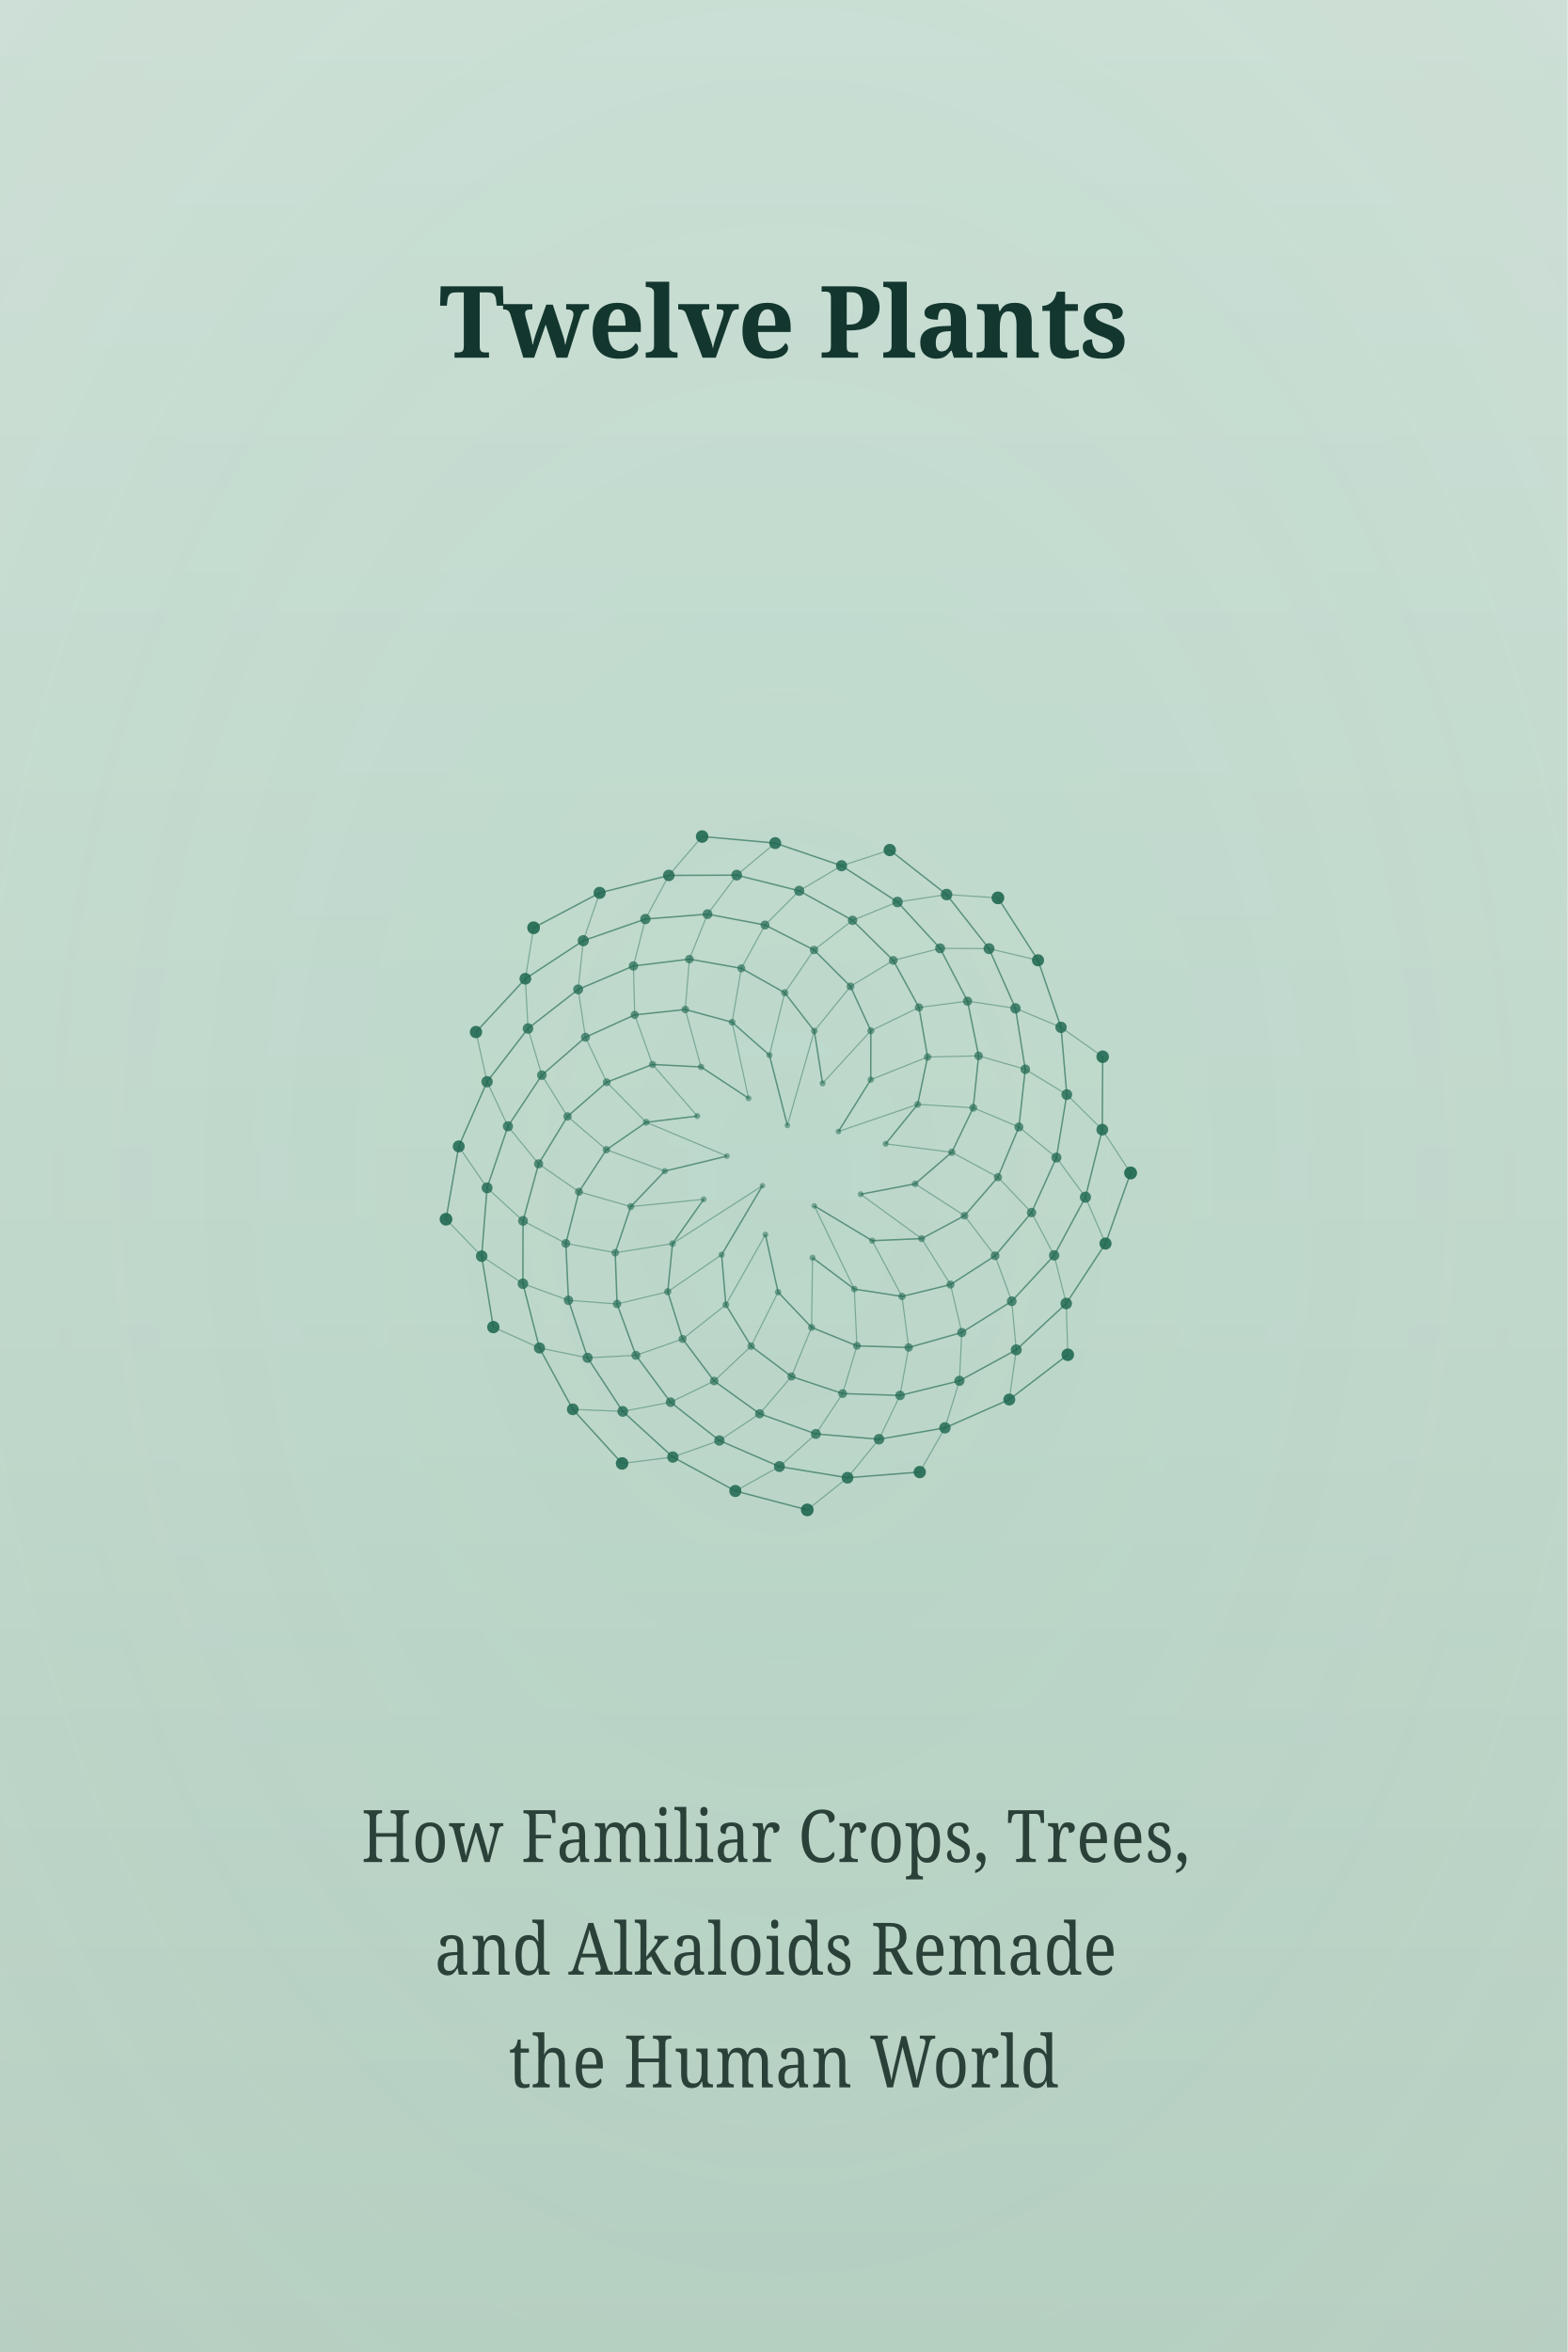
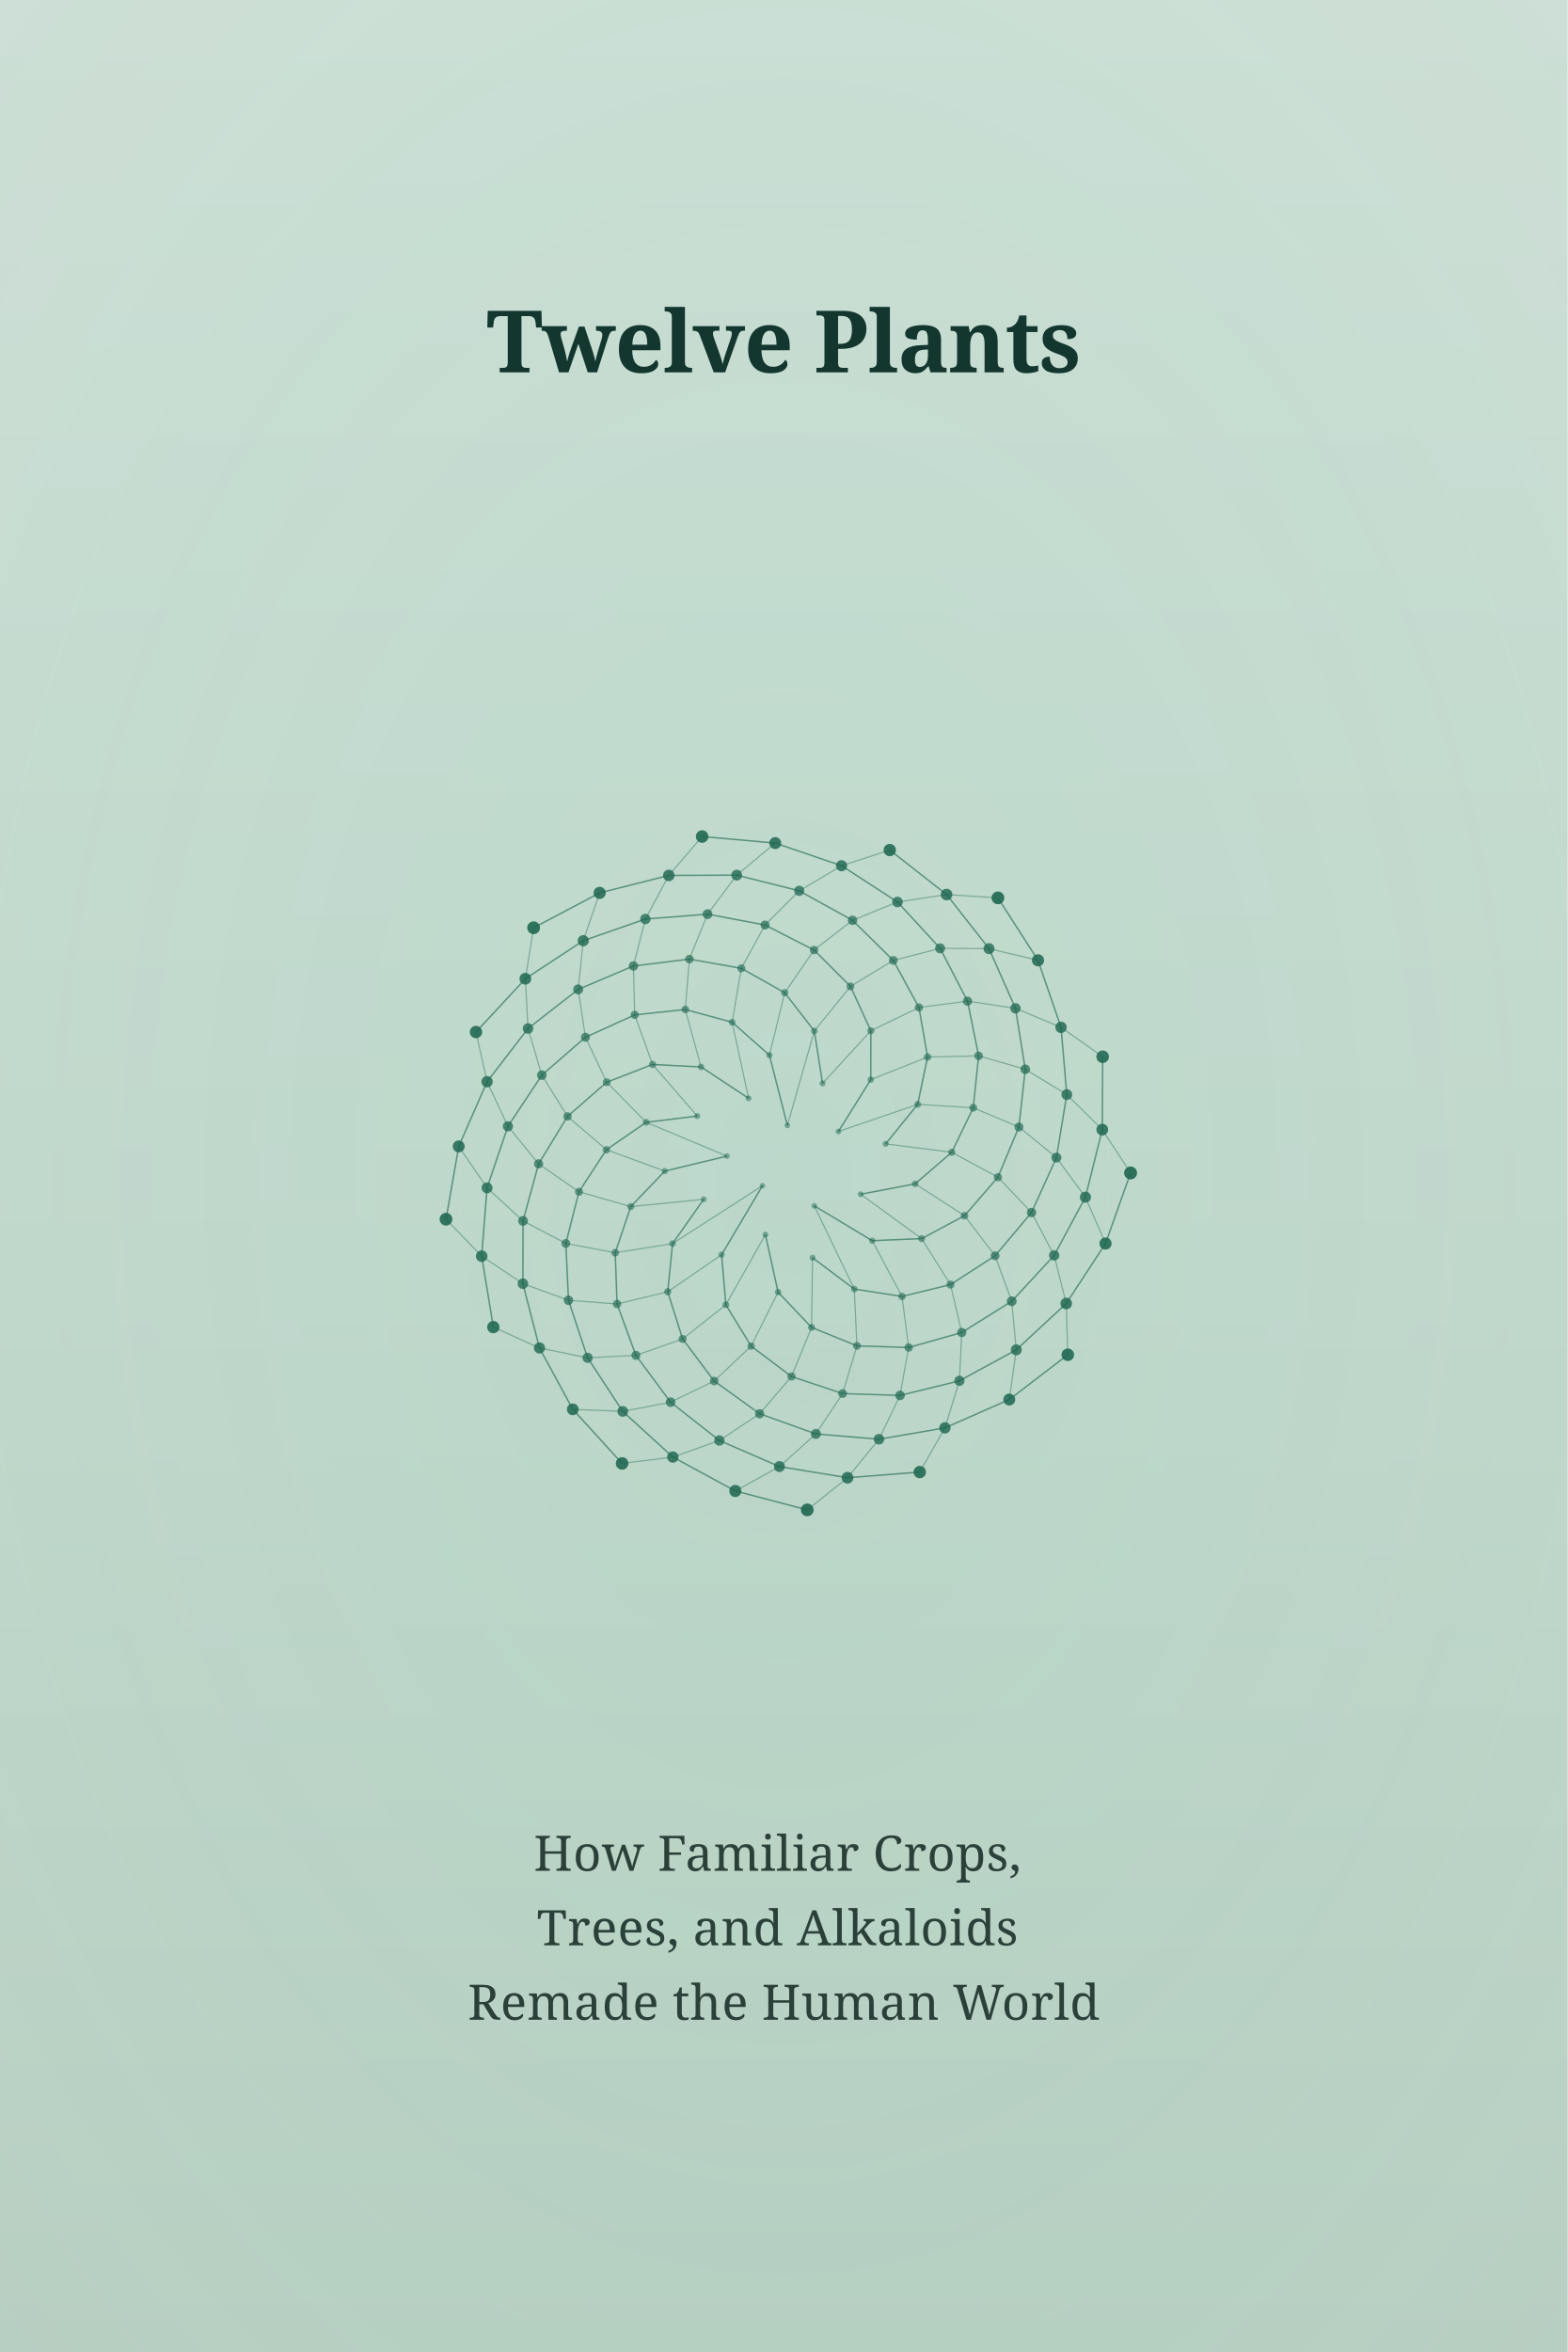
<svg xmlns="http://www.w3.org/2000/svg" viewBox="0 0 1600 2400" width="100%" height="100%">
  <defs>
    <linearGradient id="bg-twelve-plants" x1="0%" y1="0%" x2="0%" y2="100%">
      <stop offset="0%" stop-color="#cedfd6" />
      <stop offset="60%" stop-color="#c3d7cc" />
      <stop offset="100%" stop-color="#b8cfc2" />
    </linearGradient>
    <radialGradient id="halo-twelve-plants" cx="50%" cy="50%" r="75%">
      <stop offset="0%" stop-color="#34d399" stop-opacity="0.06" />
      <stop offset="55%" stop-color="#34d399" stop-opacity="0.03" />
      <stop offset="100%" stop-color="#34d399" stop-opacity="0.00" />
    </radialGradient>
  </defs>
  <rect width="1600" height="2400" fill="url(#bg-twelve-plants)" />
  <rect width="1600" height="2400" fill="url(#halo-twelve-plants)" />
  <g text-anchor="middle">
-     <text x="800" y="365" font-family="'Literata', Georgia, serif" font-size="102" font-weight="700" letter-spacing="-0.01em" fill="#13372f">Twelve Plants</text>
+     <text x="800" y="380" font-family="'Literata', Georgia, serif" font-size="88" font-weight="700" letter-spacing="-0.01em" fill="#13372f">Twelve Plants</text>
  </g>
  <g class="emblem-phyllotaxis" transform="translate(0, -210)">
    <circle cx="778.2" cy="1419.9" r="2.8" fill="#1d664f" opacity="0.45" />
    <circle cx="803.6" cy="1358.4" r="2.9" fill="#1d664f" opacity="0.46" />
    <circle cx="831.1" cy="1440.5" r="2.9" fill="#1d664f" opacity="0.46" />
    <circle cx="741.9" cy="1389.7" r="2.9" fill="#1d664f" opacity="0.46" />
    <circle cx="855.7" cy="1364.6" r="2.9" fill="#1d664f" opacity="0.47" />
    <circle cx="781.2" cy="1469.8" r="3.0" fill="#1d664f" opacity="0.47" />
    <circle cx="764.0" cy="1330.7" r="3.0" fill="#1d664f" opacity="0.47" />
    <circle cx="878.4" cy="1428.6" r="3.0" fill="#1d664f" opacity="0.47" />
    <circle cx="718.2" cy="1433.8" r="3.0" fill="#1d664f" opacity="0.48" />
    <circle cx="839.5" cy="1315.5" r="3.1" fill="#1d664f" opacity="0.48" />
    <circle cx="829.3" cy="1493.4" r="3.1" fill="#1d664f" opacity="0.48" />
    <circle cx="711.6" cy="1348.8" r="3.1" fill="#1d664f" opacity="0.49" />
    <circle cx="903.9" cy="1377.2" r="3.1" fill="#1d664f" opacity="0.49" />
    <circle cx="736.5" cy="1490.3" r="3.2" fill="#1d664f" opacity="0.49" />
    <circle cx="785.3" cy="1286.7" r="3.2" fill="#1d664f" opacity="0.50" />
    <circle cx="890.2" cy="1476.0" r="3.2" fill="#1d664f" opacity="0.50" />
    <circle cx="678.5" cy="1405.0" r="3.2" fill="#1d664f" opacity="0.50" />
    <circle cx="888.7" cy="1311.7" r="3.3" fill="#1d664f" opacity="0.51" />
    <circle cx="794.1" cy="1528.5" r="3.3" fill="#1d664f" opacity="0.51" />
    <circle cx="715.5" cy="1298.7" r="3.3" fill="#1d664f" opacity="0.51" />
    <circle cx="934.0" cy="1418.0" r="3.4" fill="#1d664f" opacity="0.52" />
    <circle cx="686.4" cy="1479.0" r="3.4" fill="#1d664f" opacity="0.52" />
    <circle cx="831.1" cy="1262.0" r="3.4" fill="#1d664f" opacity="0.52" />
    <circle cx="871.9" cy="1525.4" r="3.4" fill="#1d664f" opacity="0.52" />
    <circle cx="659.5" cy="1355.2" r="3.5" fill="#1d664f" opacity="0.53" />
    <circle cx="936.6" cy="1336.9" r="3.5" fill="#1d664f" opacity="0.53" />
    <circle cx="740.8" cy="1541.4" r="3.5" fill="#1d664f" opacity="0.53" />
    <circle cx="747.2" cy="1253.1" r="3.5" fill="#1d664f" opacity="0.54" />
    <circle cx="940.6" cy="1473.9" r="3.6" fill="#1d664f" opacity="0.54" />
    <circle cx="643.8" cy="1441.2" r="3.6" fill="#1d664f" opacity="0.54" />
    <circle cx="888.8" cy="1261.8" r="3.6" fill="#1d664f" opacity="0.55" />
    <circle cx="828.3" cy="1564.5" r="3.6" fill="#1d664f" opacity="0.55" />
    <circle cx="666.0" cy="1296.2" r="3.7" fill="#1d664f" opacity="0.55" />
    <circle cx="971.4" cy="1385.8" r="3.7" fill="#1d664f" opacity="0.56" />
    <circle cx="681.5" cy="1528.1" r="3.7" fill="#1d664f" opacity="0.56" />
    <circle cx="800.9" cy="1223.0" r="3.7" fill="#1d664f" opacity="0.56" />
    <circle cx="920.6" cy="1532.9" r="3.8" fill="#1d664f" opacity="0.56" />
    <circle cx="618.9" cy="1383.2" r="3.8" fill="#1d664f" opacity="0.57" />
    <circle cx="946.7" cy="1288.6" r="3.8" fill="#1d664f" opacity="0.57" />
    <circle cx="766.6" cy="1583.6" r="3.8" fill="#1d664f" opacity="0.57" />
    <circle cx="699.4" cy="1240.1" r="3.9" fill="#1d664f" opacity="0.58" />
    <circle cx="984.4" cy="1450.5" r="3.9" fill="#1d664f" opacity="0.58" />
    <circle cx="627.9" cy="1488.3" r="3.9" fill="#1d664f" opacity="0.58" />
    <circle cx="868.0" cy="1216.5" r="4.0" fill="#1d664f" opacity="0.59" />
    <circle cx="874.6" cy="1583.3" r="4.0" fill="#1d664f" opacity="0.59" />
    <circle cx="619.2" cy="1314.3" r="4.0" fill="#1d664f" opacity="0.59" />
    <circle cx="993.3" cy="1340.4" r="4.0" fill="#1d664f" opacity="0.60" />
    <circle cx="696.7" cy="1576.3" r="4.1" fill="#1d664f" opacity="0.60" />
    <circle cx="756.6" cy="1198.1" r="4.1" fill="#1d664f" opacity="0.60" />
    <circle cx="970.1" cy="1520.8" r="4.1" fill="#1d664f" opacity="0.61" />
    <circle cx="590.9" cy="1426.1" r="4.1" fill="#1d664f" opacity="0.61" />
    <circle cx="937.9" cy="1238.0" r="4.2" fill="#1d664f" opacity="0.61" />
    <circle cx="807.8" cy="1614.6" r="4.2" fill="#1d664f" opacity="0.61" />
    <circle cx="647.8" cy="1245.6" r="4.2" fill="#1d664f" opacity="0.62" />
    <circle cx="1018.5" cy="1411.2" r="4.2" fill="#1d664f" opacity="0.62" />
    <circle cx="629.8" cy="1540.6" r="4.3" fill="#1d664f" opacity="0.62" />
    <circle cx="830.8" cy="1179.4" r="4.3" fill="#1d664f" opacity="0.63" />
    <circle cx="927.4" cy="1585.0" r="4.3" fill="#1d664f" opacity="0.63" />
    <circle cx="579.2" cy="1349.2" r="4.3" fill="#1d664f" opacity="0.63" />
    <circle cx="998.8" cy="1287.4" r="4.4" fill="#1d664f" opacity="0.64" />
    <circle cx="728.9" cy="1619.2" r="4.4" fill="#1d664f" opacity="0.64" />
    <circle cx="703.6" cy="1188.7" r="4.4" fill="#1d664f" opacity="0.64" />
    <circle cx="1015.6" cy="1491.4" r="4.5" fill="#1d664f" opacity="0.65" />
    <circle cx="577.5" cy="1478.8" r="4.5" fill="#1d664f" opacity="0.65" />
    <circle cx="911.7" cy="1190.0" r="4.5" fill="#1d664f" opacity="0.65" />
    <circle cx="860.0" cy="1632.0" r="4.5" fill="#1d664f" opacity="0.65" />
    <circle cx="597.5" cy="1268.4" r="4.6" fill="#1d664f" opacity="0.66" />
    <circle cx="1039.9" cy="1360.0" r="4.6" fill="#1d664f" opacity="0.66" />
    <circle cx="649.0" cy="1593.0" r="4.6" fill="#1d664f" opacity="0.66" />
    <circle cx="780.8" cy="1153.9" r="4.6" fill="#1d664f" opacity="0.67" />
    <circle cx="981.6" cy="1569.7" r="4.7" fill="#1d664f" opacity="0.67" />
    <circle cx="549.7" cy="1397.6" r="4.7" fill="#1d664f" opacity="0.67" />
    <circle cx="987.5" cy="1231.6" r="4.7" fill="#1d664f" opacity="0.68" />
    <circle cx="775.3" cy="1652.6" r="4.7" fill="#1d664f" opacity="0.68" />
    <circle cx="646.5" cy="1195.7" r="4.8" fill="#1d664f" opacity="0.68" />
    <circle cx="1052.8" cy="1447.3" r="4.8" fill="#1d664f" opacity="0.69" />
    <circle cx="580.2" cy="1536.8" r="4.8" fill="#1d664f" opacity="0.69" />
    <circle cx="870.1" cy="1149.1" r="4.8" fill="#1d664f" opacity="0.69" />
    <circle cx="918.6" cy="1633.9" r="4.9" fill="#1d664f" opacity="0.70" />
    <circle cx="553.0" cy="1307.1" r="4.9" fill="#1d664f" opacity="0.70" />
    <circle cx="1046.4" cy="1301.1" r="4.9" fill="#1d664f" opacity="0.70" />
    <circle cx="684.4" cy="1640.8" r="4.9" fill="#1d664f" opacity="0.70" />
    <circle cx="722.1" cy="1142.8" r="5.0" fill="#1d664f" opacity="0.71" />
    <circle cx="1032.6" cy="1537.8" r="5.0" fill="#1d664f" opacity="0.71" />
    <circle cx="533.8" cy="1455.8" r="5.0" fill="#1d664f" opacity="0.71" />
    <circle cx="959.5" cy="1177.7" r="5.1" fill="#1d664f" opacity="0.72" />
    <circle cx="832.7" cy="1673.2" r="5.1" fill="#1d664f" opacity="0.72" />
    <circle cx="590.1" cy="1219.6" r="5.1" fill="#1d664f" opacity="0.72" />
    <circle cx="1078.2" cy="1391.2" r="5.1" fill="#1d664f" opacity="0.73" />
    <circle cx="599.7" cy="1595.5" r="5.2" fill="#1d664f" opacity="0.73" />
    <circle cx="815.7" cy="1119.0" r="5.2" fill="#1d664f" opacity="0.73" />
    <circle cx="979.2" cy="1619.0" r="5.2" fill="#1d664f" opacity="0.74" />
    <circle cx="518.4" cy="1359.3" r="5.2" fill="#1d664f" opacity="0.74" />
    <circle cx="1036.4" cy="1238.9" r="5.3" fill="#1d664f" opacity="0.74" />
    <circle cx="734.2" cy="1679.9" r="5.3" fill="#1d664f" opacity="0.74" />
    <circle cx="658.7" cy="1147.8" r="5.3" fill="#1d664f" opacity="0.75" />
    <circle cx="1075.9" cy="1491.0" r="5.3" fill="#1d664f" opacity="0.75" />
    <circle cx="533.7" cy="1519.9" r="5.4" fill="#1d664f" opacity="0.75" />
    <circle cx="916.0" cy="1130.4" r="5.4" fill="#1d664f" opacity="0.76" />
    <circle cx="897.1" cy="1678.6" r="5.4" fill="#1d664f" opacity="0.76" />
    <circle cx="538.9" cy="1259.5" r="5.4" fill="#1d664f" opacity="0.76" />
    <circle cx="1088.8" cy="1326.9" r="5.5" fill="#1d664f" opacity="0.77" />
    <circle cx="635.6" cy="1650.2" r="5.5" fill="#1d664f" opacity="0.77" />
    <circle cx="751.9" cy="1103.0" r="5.5" fill="#1d664f" opacity="0.77" />
    <circle cx="1037.2" cy="1587.4" r="5.6" fill="#1d664f" opacity="0.78" />
    <circle cx="497.1" cy="1422.1" r="5.6" fill="#1d664f" opacity="0.78" />
    <circle cx="1009.4" cy="1178.0" r="5.6" fill="#1d664f" opacity="0.78" />
    <circle cx="795.5" cy="1706.5" r="5.6" fill="#1d664f" opacity="0.79" />
    <circle cx="595.3" cy="1169.9" r="5.7" fill="#1d664f" opacity="0.79" />
    <circle cx="1107.8" cy="1431.6" r="5.7" fill="#1d664f" opacity="0.79" />
    <circle cx="550.6" cy="1585.5" r="5.7" fill="#1d664f" opacity="0.79" />
    <circle cx="858.9" cy="1093.4" r="5.7" fill="#1d664f" opacity="0.80" />
    <circle cx="964.4" cy="1667.0" r="5.8" fill="#1d664f" opacity="0.80" />
    <circle cx="497.1" cy="1313.8" r="5.8" fill="#1d664f" opacity="0.80" />
    <circle cx="1082.9" cy="1258.3" r="5.8" fill="#1d664f" opacity="0.81" />
    <circle cx="686.7" cy="1696.8" r="5.8" fill="#1d664f" opacity="0.81" />
    <circle cx="682.6" cy="1103.3" r="5.9" fill="#1d664f" opacity="0.81" />
    <circle cx="1088.2" cy="1540.1" r="5.9" fill="#1d664f" opacity="0.82" />
    <circle cx="491.6" cy="1491.8" r="5.9" fill="#1d664f" opacity="0.82" />
    <circle cx="966.1" cy="1122.8" r="5.9" fill="#1d664f" opacity="0.82" />
    <circle cx="865.0" cy="1717.9" r="6.0" fill="#1d664f" opacity="0.83" />
    <circle cx="536.2" cy="1208.7" r="6.0" fill="#1d664f" opacity="0.83" />
    <circle cx="1125.0" cy="1362.7" r="6.0" fill="#1d664f" opacity="0.83" />
    <circle cx="584.6" cy="1648.1" r="6.0" fill="#1d664f" opacity="0.83" />
    <circle cx="791.2" cy="1070.3" r="6.1" fill="#1d664f" opacity="0.84" />
    <circle cx="1030.1" cy="1638.1" r="6.1" fill="#1d664f" opacity="0.84" />
    <circle cx="468.2" cy="1379.8" r="6.1" fill="#1d664f" opacity="0.84" />
    <circle cx="1059.4" cy="1189.9" r="6.2" fill="#1d664f" opacity="0.85" />
    <circle cx="750.5" cy="1731.4" r="6.2" fill="#1d664f" opacity="0.85" />
    <circle cx="612.0" cy="1121.1" r="6.2" fill="#1d664f" opacity="0.85" />
    <circle cx="1128.3" cy="1478.9" r="6.2" fill="#1d664f" opacity="0.86" />
    <circle cx="503.5" cy="1564.2" r="6.3" fill="#1d664f" opacity="0.86" />
    <circle cx="908.1" cy="1077.4" r="6.3" fill="#1d664f" opacity="0.86" />
    <circle cx="938.7" cy="1712.1" r="6.3" fill="#1d664f" opacity="0.87" />
    <circle cx="485.8" cy="1263.1" r="6.3" fill="#1d664f" opacity="0.87" />
    <circle cx="1125.4" cy="1288.3" r="6.4" fill="#1d664f" opacity="0.87" />
    <circle cx="634.9" cy="1703.3" r="6.4" fill="#1d664f" opacity="0.88" />
    <circle cx="716.6" cy="1063.6" r="6.4" fill="#1d664f" opacity="0.88" />
    <circle cx="1089.8" cy="1592.4" r="6.4" fill="#1d664f" opacity="0.88" />
    <circle cx="455.2" cy="1454.1" r="6.5" fill="#1d664f" opacity="0.88" />
    <circle cx="1018.5" cy="1126.2" r="6.5" fill="#1d664f" opacity="0.89" />
    <circle cx="823.9" cy="1750.7" r="6.5" fill="#1d664f" opacity="0.89" />
    <circle cx="544.6" cy="1156.7" r="6.5" fill="#1d664f" opacity="0.89" />
    <circle cx="1153.9" cy="1406.9" r="6.6" fill="#1d664f" opacity="0.90" />
    <polyline points="778.2,1419.9 736.5,1490.3 740.8,1541.4 766.6,1583.6 807.8,1614.6 860.0,1632.0 918.6,1633.9 979.2,1619.0 1037.2,1587.4 1088.2,1540.1 1128.3,1478.9 1153.9,1406.9" stroke="#1d664f" stroke-width="1.5" fill="none" opacity="0.62" />
    <polyline points="803.6,1358.4 785.3,1286.7 747.2,1253.1 699.4,1240.1 647.8,1245.6 597.5,1268.4 553.0,1307.1 518.4,1359.3 497.1,1422.1 491.6,1491.8 503.5,1564.2" stroke="#1d664f" stroke-width="1.5" fill="none" opacity="0.62" />
    <polyline points="831.1,1440.5 890.2,1476.0 940.6,1473.9 984.4,1450.5 1018.5,1411.2 1039.9,1360.0 1046.4,1301.1 1036.4,1238.9 1009.4,1178.0 966.1,1122.8 908.1,1077.4" stroke="#1d664f" stroke-width="1.5" fill="none" opacity="0.62" />
    <polyline points="741.9,1389.7 678.5,1405.0 643.8,1441.2 627.9,1488.3 629.8,1540.6 649.0,1593.0 684.4,1640.8 734.2,1679.9 795.5,1706.5 865.0,1717.9 938.7,1712.1" stroke="#1d664f" stroke-width="1.5" fill="none" opacity="0.62" />
    <polyline points="855.7,1364.6 888.7,1311.7 888.8,1261.8 868.0,1216.5 830.8,1179.4 780.8,1153.9 722.1,1142.8 658.7,1147.8 595.3,1169.9 536.2,1208.7 485.8,1263.1" stroke="#1d664f" stroke-width="1.5" fill="none" opacity="0.62" />
    <polyline points="781.2,1469.8 794.1,1528.5 828.3,1564.5 874.6,1583.3 927.4,1585.0 981.6,1569.7 1032.6,1537.8 1075.9,1491.0 1107.8,1431.6 1125.0,1362.7 1125.4,1288.3" stroke="#1d664f" stroke-width="1.5" fill="none" opacity="0.62" />
    <polyline points="764.0,1330.7 715.5,1298.7 666.0,1296.2 619.2,1314.3 579.2,1349.2 549.7,1397.6 533.8,1455.8 533.7,1519.9 550.6,1585.5 584.6,1648.1 634.9,1703.3" stroke="#1d664f" stroke-width="1.5" fill="none" opacity="0.62" />
    <polyline points="878.4,1428.6 934.0,1418.0 971.4,1385.8 993.3,1340.4 998.8,1287.4 987.5,1231.6 959.5,1177.7 916.0,1130.4 858.9,1093.4 791.2,1070.3 716.6,1063.6" stroke="#1d664f" stroke-width="1.5" fill="none" opacity="0.62" />
    <polyline points="718.2,1433.8 686.4,1479.0 681.5,1528.1 696.7,1576.3 728.9,1619.2 775.3,1652.6 832.7,1673.2 897.1,1678.6 964.4,1667.0 1030.1,1638.1 1089.8,1592.4" stroke="#1d664f" stroke-width="1.5" fill="none" opacity="0.62" />
    <polyline points="839.5,1315.5 831.1,1262.0 800.9,1223.0 756.6,1198.1 703.6,1188.7 646.5,1195.7 590.1,1219.6 538.9,1259.5 497.1,1313.8 468.2,1379.8 455.2,1454.1" stroke="#1d664f" stroke-width="1.5" fill="none" opacity="0.62" />
    <polyline points="829.3,1493.4 871.9,1525.4 920.6,1532.9 970.1,1520.8 1015.6,1491.4 1052.8,1447.3 1078.2,1391.2 1088.8,1326.9 1082.9,1258.3 1059.4,1189.9 1018.5,1126.2" stroke="#1d664f" stroke-width="1.5" fill="none" opacity="0.62" />
    <polyline points="711.6,1348.8 659.5,1355.2 618.9,1383.2 590.9,1426.1 577.5,1478.8 580.2,1536.8 599.7,1595.5 635.6,1650.2 686.7,1696.8 750.5,1731.4 823.9,1750.7" stroke="#1d664f" stroke-width="1.5" fill="none" opacity="0.62" />
    <polyline points="903.9,1377.2 936.6,1336.9 946.7,1288.6 937.9,1238.0 911.7,1190.0 870.1,1149.1 815.7,1119.0 751.9,1103.0 682.6,1103.3 612.0,1121.1 544.6,1156.7" stroke="#1d664f" stroke-width="1.5" fill="none" opacity="0.62" />
    <polyline points="778.2,1419.9 686.4,1479.0 627.9,1488.3 577.5,1478.8 533.8,1455.8 497.1,1422.1 468.2,1379.8" stroke="#1d664f" stroke-width="1.2" fill="none" opacity="0.42" />
    <polyline points="803.6,1358.4 831.1,1262.0 868.0,1216.5 911.7,1190.0 959.5,1177.7 1009.4,1178.0 1059.4,1189.9" stroke="#1d664f" stroke-width="1.2" fill="none" opacity="0.42" />
    <polyline points="831.1,1440.5 871.9,1525.4 874.6,1583.3 860.0,1632.0 832.7,1673.2 795.5,1706.5 750.5,1731.4" stroke="#1d664f" stroke-width="1.2" fill="none" opacity="0.42" />
    <polyline points="741.9,1389.7 659.5,1355.2 619.2,1314.3 597.5,1268.4 590.1,1219.6 595.3,1169.9 612.0,1121.1" stroke="#1d664f" stroke-width="1.2" fill="none" opacity="0.42" />
    <polyline points="855.7,1364.6 936.6,1336.9 993.3,1340.4 1039.9,1360.0 1078.2,1391.2 1107.8,1431.6 1128.3,1478.9" stroke="#1d664f" stroke-width="1.2" fill="none" opacity="0.42" />
    <polyline points="781.2,1469.8 740.8,1541.4 696.7,1576.3 649.0,1593.0 599.7,1595.5 550.6,1585.5 503.5,1564.2" stroke="#1d664f" stroke-width="1.2" fill="none" opacity="0.42" />
    <polyline points="764.0,1330.7 747.2,1253.1 756.6,1198.1 780.8,1153.9 815.7,1119.0 858.9,1093.4 908.1,1077.4" stroke="#1d664f" stroke-width="1.2" fill="none" opacity="0.42" />
    <polyline points="878.4,1428.6 940.6,1473.9 970.1,1520.8 981.6,1569.7 979.2,1619.0 964.4,1667.0 938.7,1712.1" stroke="#1d664f" stroke-width="1.2" fill="none" opacity="0.42" />
    <polyline points="718.2,1433.8 643.8,1441.2 590.9,1426.1 549.7,1397.6 518.4,1359.3 497.1,1313.8 485.8,1263.1" stroke="#1d664f" stroke-width="1.2" fill="none" opacity="0.42" />
    <polyline points="839.5,1315.5 888.8,1261.8 937.9,1238.0 987.5,1231.6 1036.4,1238.9 1082.9,1258.3 1125.4,1288.3" stroke="#1d664f" stroke-width="1.2" fill="none" opacity="0.42" />
    <polyline points="829.3,1493.4 828.3,1564.5 807.8,1614.6 775.3,1652.6 734.2,1679.9 686.7,1696.8 634.9,1703.3" stroke="#1d664f" stroke-width="1.2" fill="none" opacity="0.42" />
    <polyline points="711.6,1348.8 666.0,1296.2 647.8,1245.6 646.5,1195.7 658.7,1147.8 682.6,1103.3 716.6,1063.6" stroke="#1d664f" stroke-width="1.2" fill="none" opacity="0.42" />
    <polyline points="903.9,1377.2 971.4,1385.8 1018.5,1411.2 1052.8,1447.3 1075.9,1491.0 1088.2,1540.1 1089.8,1592.4" stroke="#1d664f" stroke-width="1.2" fill="none" opacity="0.42" />
    <polyline points="736.5,1490.3 681.5,1528.1 629.8,1540.6 580.2,1536.8 533.7,1519.9 491.6,1491.8 455.2,1454.1" stroke="#1d664f" stroke-width="1.2" fill="none" opacity="0.42" />
    <polyline points="785.3,1286.7 800.9,1223.0 830.8,1179.4 870.1,1149.1 916.0,1130.4 966.1,1122.8 1018.5,1126.2" stroke="#1d664f" stroke-width="1.2" fill="none" opacity="0.42" />
    <polyline points="890.2,1476.0 920.6,1532.9 927.4,1585.0 918.6,1633.9 897.1,1678.6 865.0,1717.9 823.9,1750.7" stroke="#1d664f" stroke-width="1.2" fill="none" opacity="0.42" />
    <polyline points="678.5,1405.0 618.9,1383.2 579.2,1349.2 553.0,1307.1 538.9,1259.5 536.2,1208.7 544.6,1156.7" stroke="#1d664f" stroke-width="1.2" fill="none" opacity="0.42" />
    <polyline points="888.7,1311.7 946.7,1288.6 998.8,1287.4 1046.4,1301.1 1088.8,1326.9 1125.0,1362.7 1153.9,1406.9" stroke="#1d664f" stroke-width="1.2" fill="none" opacity="0.42" />
    <polyline points="794.1,1528.5 766.6,1583.6 728.9,1619.2 684.4,1640.8 635.6,1650.2 584.6,1648.1" stroke="#1d664f" stroke-width="1.2" fill="none" opacity="0.42" />
    <polyline points="715.5,1298.7 699.4,1240.1 703.6,1188.7 722.1,1142.8 751.9,1103.0 791.2,1070.3" stroke="#1d664f" stroke-width="1.2" fill="none" opacity="0.42" />
    <polyline points="934.0,1418.0 984.4,1450.5 1015.6,1491.4 1032.6,1537.8 1037.2,1587.4 1030.1,1638.1" stroke="#1d664f" stroke-width="1.2" fill="none" opacity="0.42" />
  </g>
-   <g text-anchor="middle" transform="translate(800, 0) scale(0.87, 1) translate(-800, 0)">
-     <text x="800" y="1900" font-family="'Literata', Georgia, serif" font-size="74" font-weight="400" letter-spacing="0.01em" fill="#2a4139">
-       <tspan x="800" dy="0">How Familiar Crops, Trees,</tspan>
-       <tspan x="800" dy="115">and Alkaloids Remade</tspan>
-       <tspan x="800" dy="115">the Human World</tspan>
+   <g text-anchor="middle">
+     <text x="800" y="1909" font-family="'Literata', Georgia, serif" font-size="50" font-weight="400" letter-spacing="0.01em" fill="#2a4139">
+       <tspan x="800" dy="0">How Familiar Crops,</tspan>
+       <tspan x="800" dy="76">Trees, and Alkaloids</tspan>
+       <tspan x="800" dy="76">Remade the Human World</tspan>
    </text>
  </g>
</svg>
